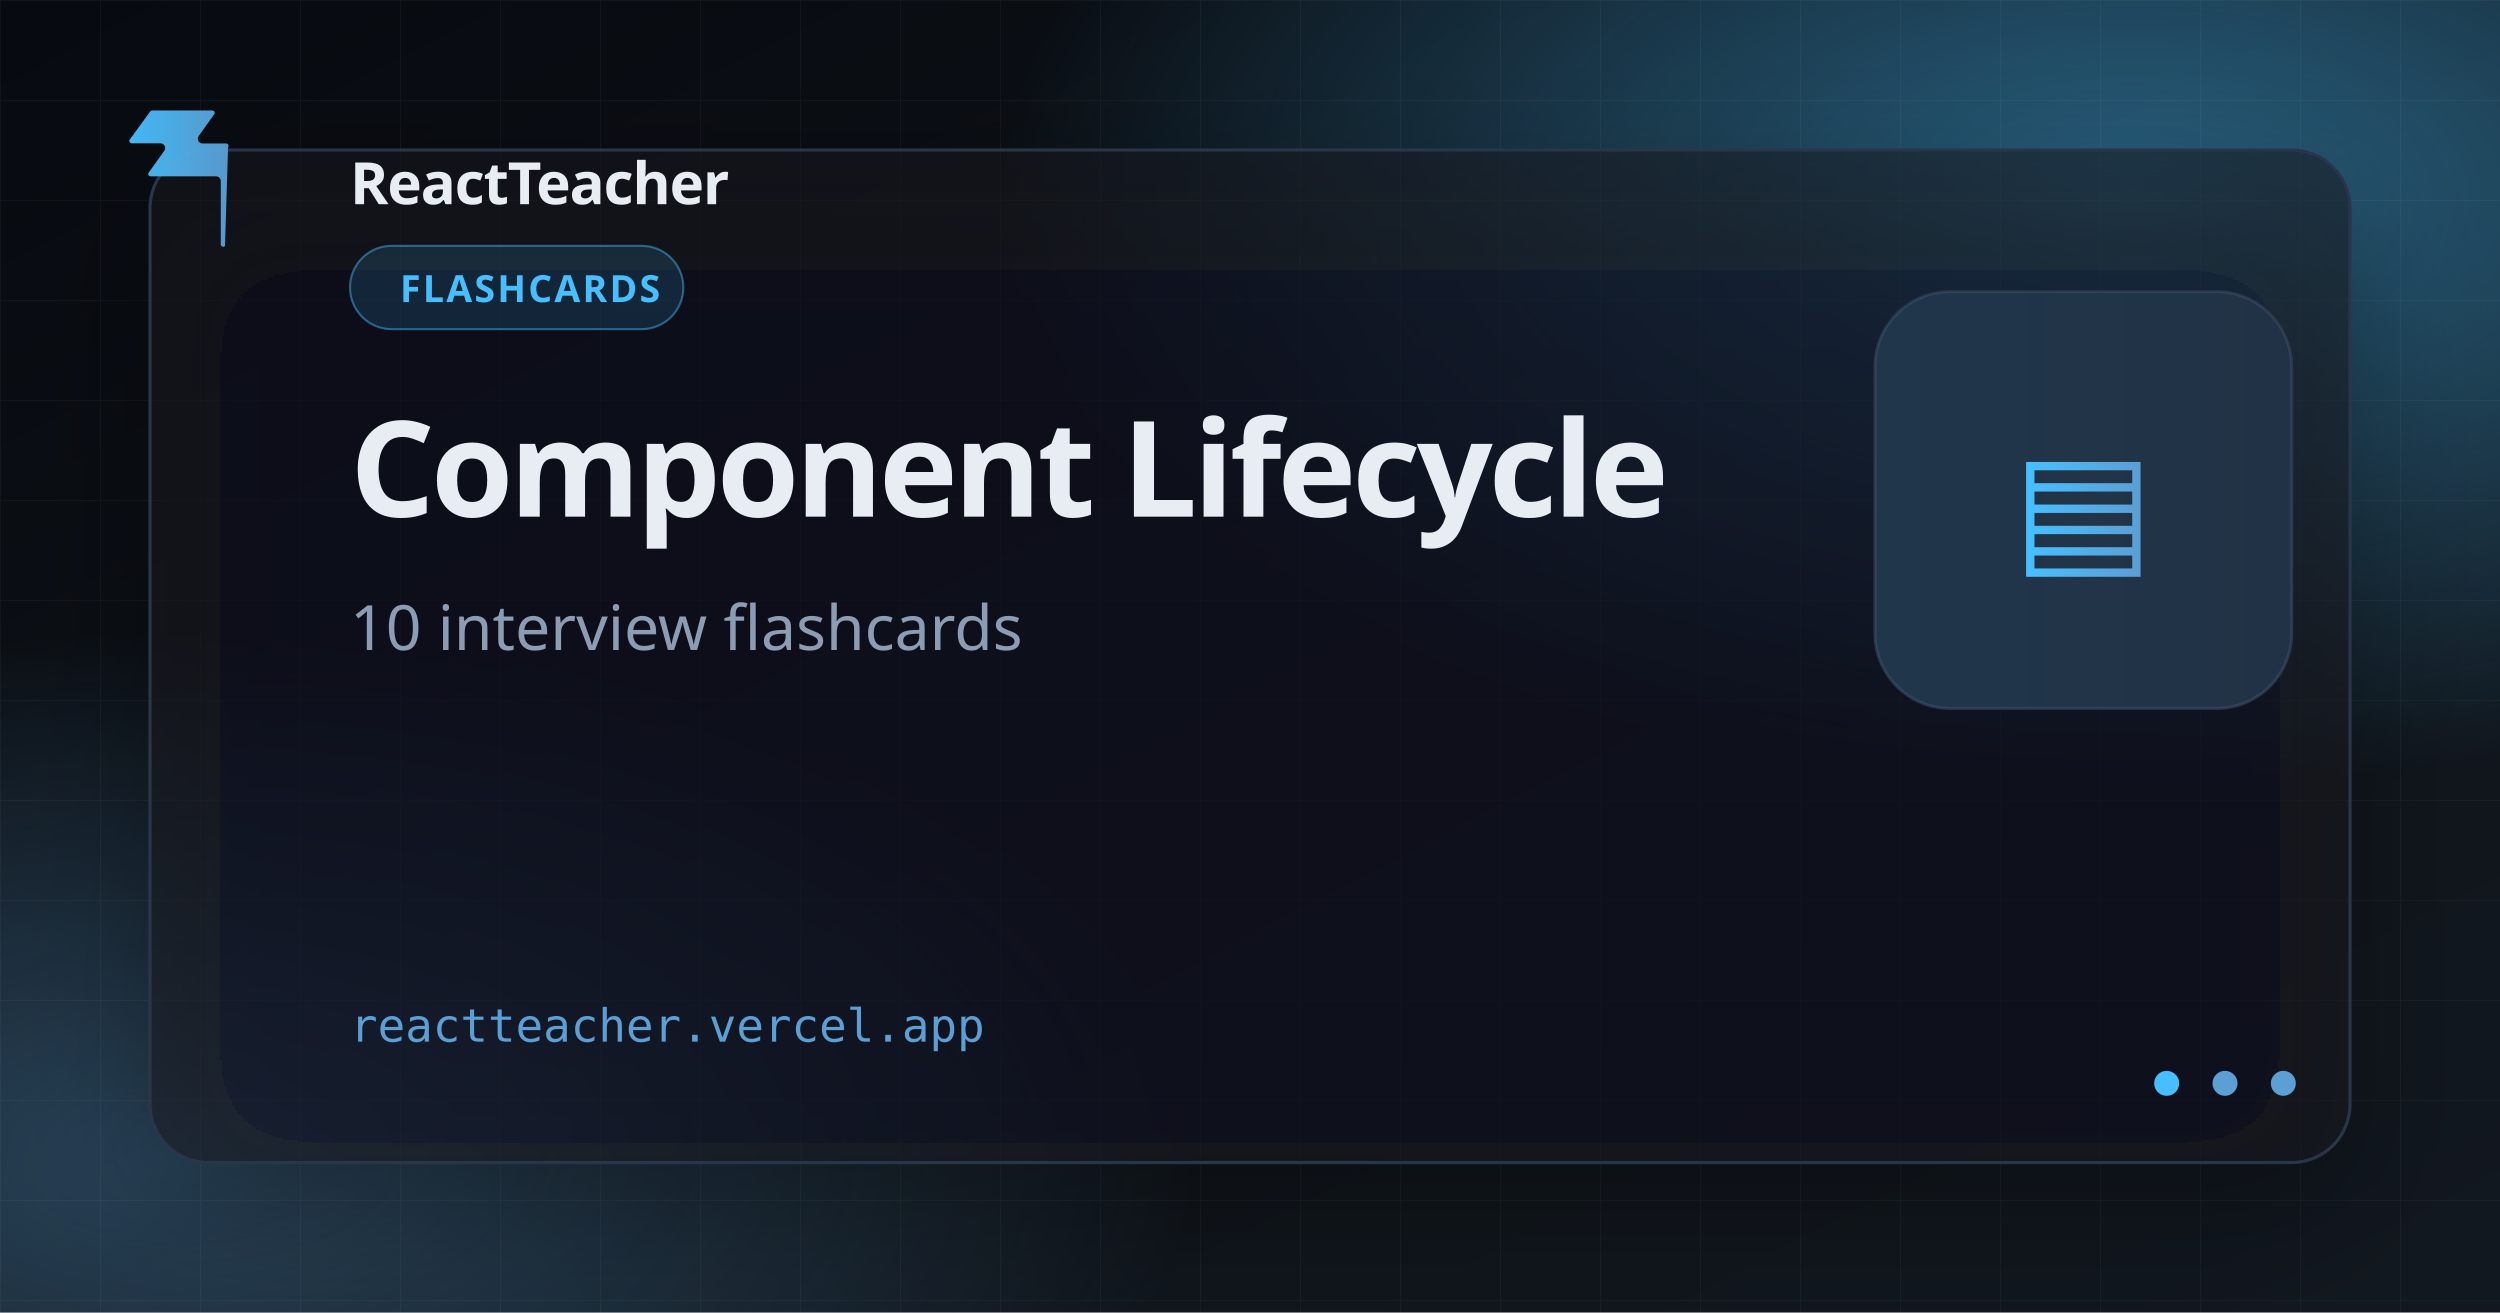
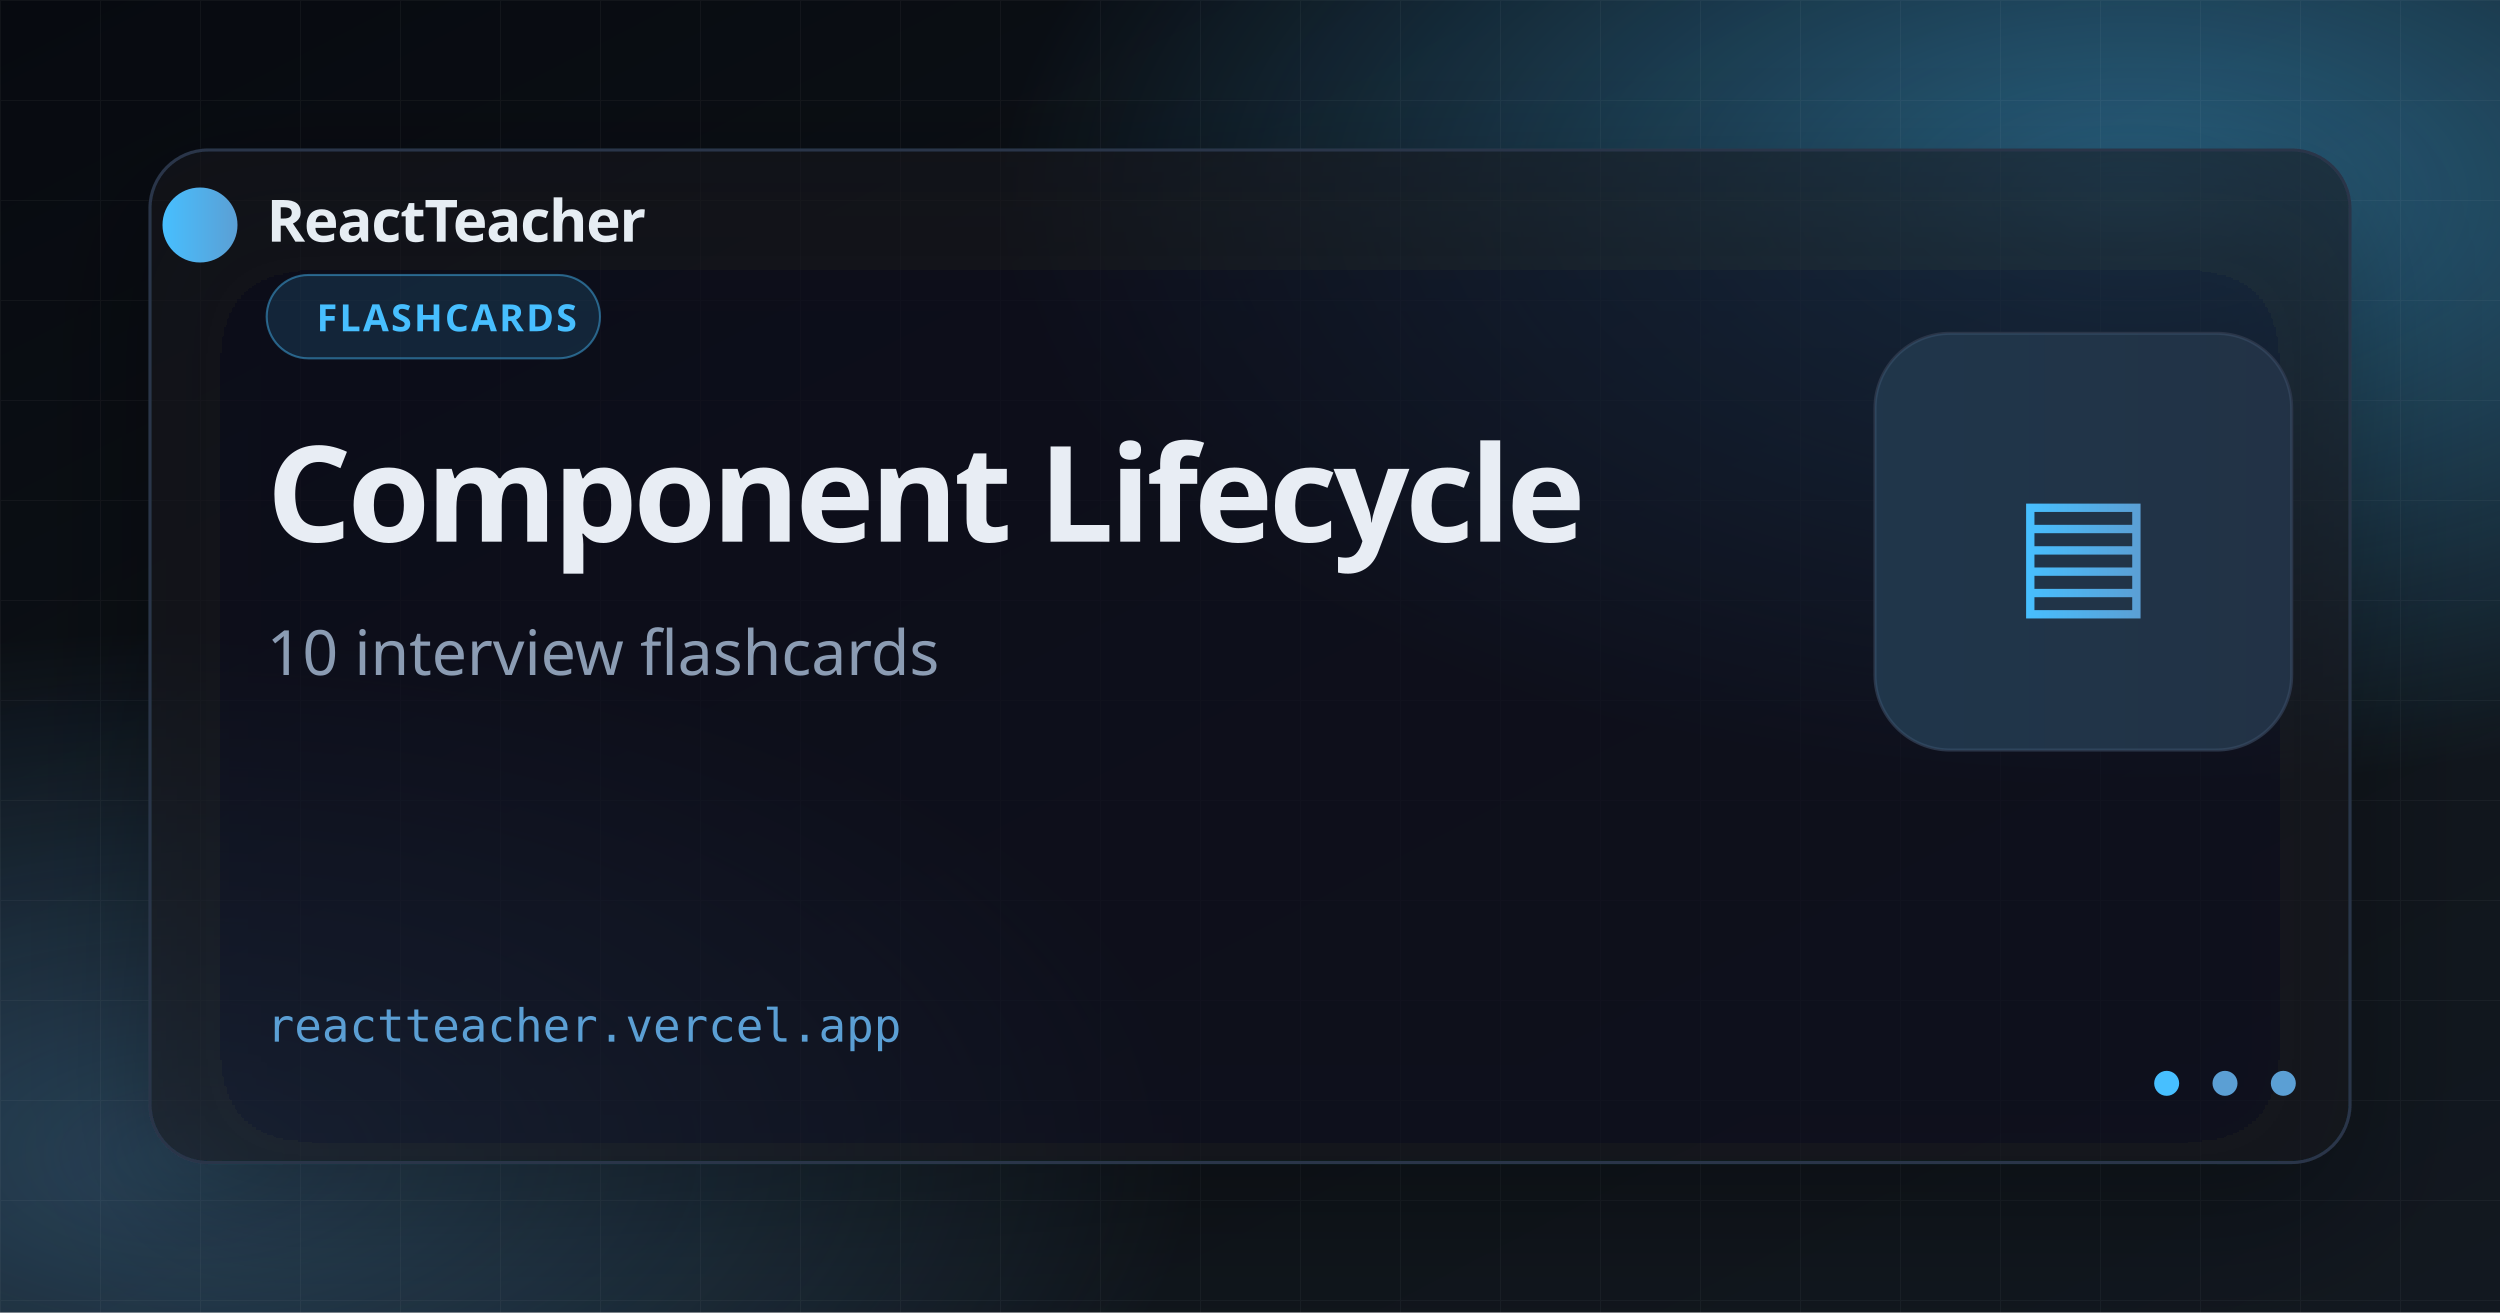
<svg xmlns="http://www.w3.org/2000/svg" width="1200" height="630" viewBox="0 0 1200 630">
  <defs>
    <linearGradient id="bg" x1="0%" y1="0%" x2="100%" y2="100%">
      <stop offset="0%" stop-color="#070a10" />
      <stop offset="55%" stop-color="#0f1419" />
      <stop offset="100%" stop-color="#121820" />
    </linearGradient>
    <radialGradient id="glow1" cx="85%" cy="15%" r="45%">
      <stop offset="0%" stop-color="#47bfff" stop-opacity="0.45" />
      <stop offset="100%" stop-color="#47bfff" stop-opacity="0" />
    </radialGradient>
    <radialGradient id="glow2" cx="8%" cy="88%" r="40%">
      <stop offset="0%" stop-color="#5b9fd4" stop-opacity="0.35" />
      <stop offset="100%" stop-color="#5b9fd4" stop-opacity="0" />
    </radialGradient>
    <linearGradient id="brand" x1="0%" y1="0%" x2="100%" y2="0%">
      <stop offset="0%" stop-color="#47bfff" />
      <stop offset="100%" stop-color="#5b9fd4" />
    </linearGradient>
    <pattern id="grid" width="48" height="48" patternUnits="userSpaceOnUse">
      <path d="M 48 0 L 0 0 0 48" fill="none" stroke="#ffffff" stroke-opacity="0.04" stroke-width="1" />
    </pattern>
    <filter id="cardShadow" x="-20%" y="-20%" width="140%" height="140%">
      <feDropShadow dx="0" dy="24" stdDeviation="32" flood-color="#000" flood-opacity="0.55" />
    </filter>
  </defs>
  <rect width="1200" height="630" fill="url(#bg)" />
  <rect width="1200" height="630" fill="url(#glow1)" />
  <rect width="1200" height="630" fill="url(#glow2)" />
  <rect width="1200" height="630" fill="url(#grid)" />
  <rect x="72" y="72" width="1056" height="486" rx="28" fill="#121820" fill-opacity="0.55" stroke="#2a3548" stroke-width="1.5" filter="url(#cardShadow)" />
-   <path fill="url(#brand)" d="M108 118c-.66.85-2.02.37-2.02-.7V86.9a2.26 2.26 0 0 0-2.26-2.26H72.3c-.92 0-1.46-1.04-.92-1.79l7.48-10.47c1.07-1.5 0-3.58-1.84-3.58H63.2c-.92 0-1.46-1.04-.92-1.79L72.1 53.5c.21-.3.56-.47.92-.47h28.9c.92 0 1.46 1.04.92 1.79l-7.48 10.47c-1.07 1.5 0 3.58 1.84 3.58h11.38c.94 0 1.47 1.09.89 1.83L108 118z" opacity="0.95" />
-   <text x="168" y="98" fill="#e8edf4" font-family="Segoe UI, system-ui, sans-serif" font-size="28" font-weight="600" letter-spacing="-0.02em">ReactTeacher</text>
-   <rect x="168" y="118" width="160" height="40" rx="20" fill="#47bfff" fill-opacity="0.14" stroke="#47bfff" stroke-opacity="0.45" stroke-width="1" />
-   <text x="192" y="145" fill="#47bfff" font-family="Segoe UI, system-ui, sans-serif" font-size="18" font-weight="600" letter-spacing="0.06em">FLASHCARDS</text>
-   <text x="168" y="248" fill="#e8edf4" font-family="Segoe UI, system-ui, sans-serif" font-size="64" font-weight="700" letter-spacing="-0.03em">Component Lifecycle</text>
-   <text x="168" y="312" fill="#8b9cb3" font-family="Segoe UI, system-ui, sans-serif" font-size="30" font-weight="400">10 interview flashcards</text>
-   <text x="168" y="500" fill="#5b9fd4" font-family="ui-monospace, Consolas, monospace" font-size="22" font-weight="500">reactteacher.vercel.app</text>
-   <g transform="translate(900 140)">
+   <circle cx="96" cy="108" r="18" fill="url(#brand)" />
+   <text x="128" y="116" fill="#e6edf3" font-family="Segoe UI, system-ui, sans-serif" font-size="28" font-weight="600" letter-spacing="-0.02em">ReactTeacher</text>
+   <rect x="128" y="132" width="160" height="40" rx="20" fill="#47bfff" fill-opacity="0.14" stroke="#47bfff" stroke-opacity="0.45" stroke-width="1" />
+   <text x="152" y="159" fill="#47bfff" font-family="Segoe UI, system-ui, sans-serif" font-size="18" font-weight="600" letter-spacing="0.06em">FLASHCARDS</text>
+   <text x="128" y="260" fill="#e8edf4" font-family="Segoe UI, system-ui, sans-serif" font-size="64" font-weight="700" letter-spacing="-0.03em">Component Lifecycle</text>
+   <text x="128" y="324" fill="#8b9cb3" font-family="Segoe UI, system-ui, sans-serif" font-size="30" font-weight="400">10 interview flashcards</text>
+   <text x="128" y="500" fill="#5b9fd4" font-family="ui-monospace, Consolas, monospace" font-size="22" font-weight="500">reactteacher.vercel.app</text>
+   <g transform="translate(900 160)">
    <rect width="200" height="200" rx="36" fill="#1a2332" stroke="#2a3548" stroke-width="1.5" />
    <rect width="200" height="200" rx="36" fill="url(#brand)" fill-opacity="0.12" />
    <text x="100" y="128" text-anchor="middle" fill="url(#brand)" font-family="Segoe UI, system-ui, sans-serif" font-size="72" font-weight="700">▤</text>
  </g>
  <circle cx="1040" cy="520" r="6" fill="#47bfff" />
  <circle cx="1068" cy="520" r="6" fill="#5b9fd4" />
  <circle cx="1096" cy="520" r="6" fill="#5b9fd4" />
</svg>
